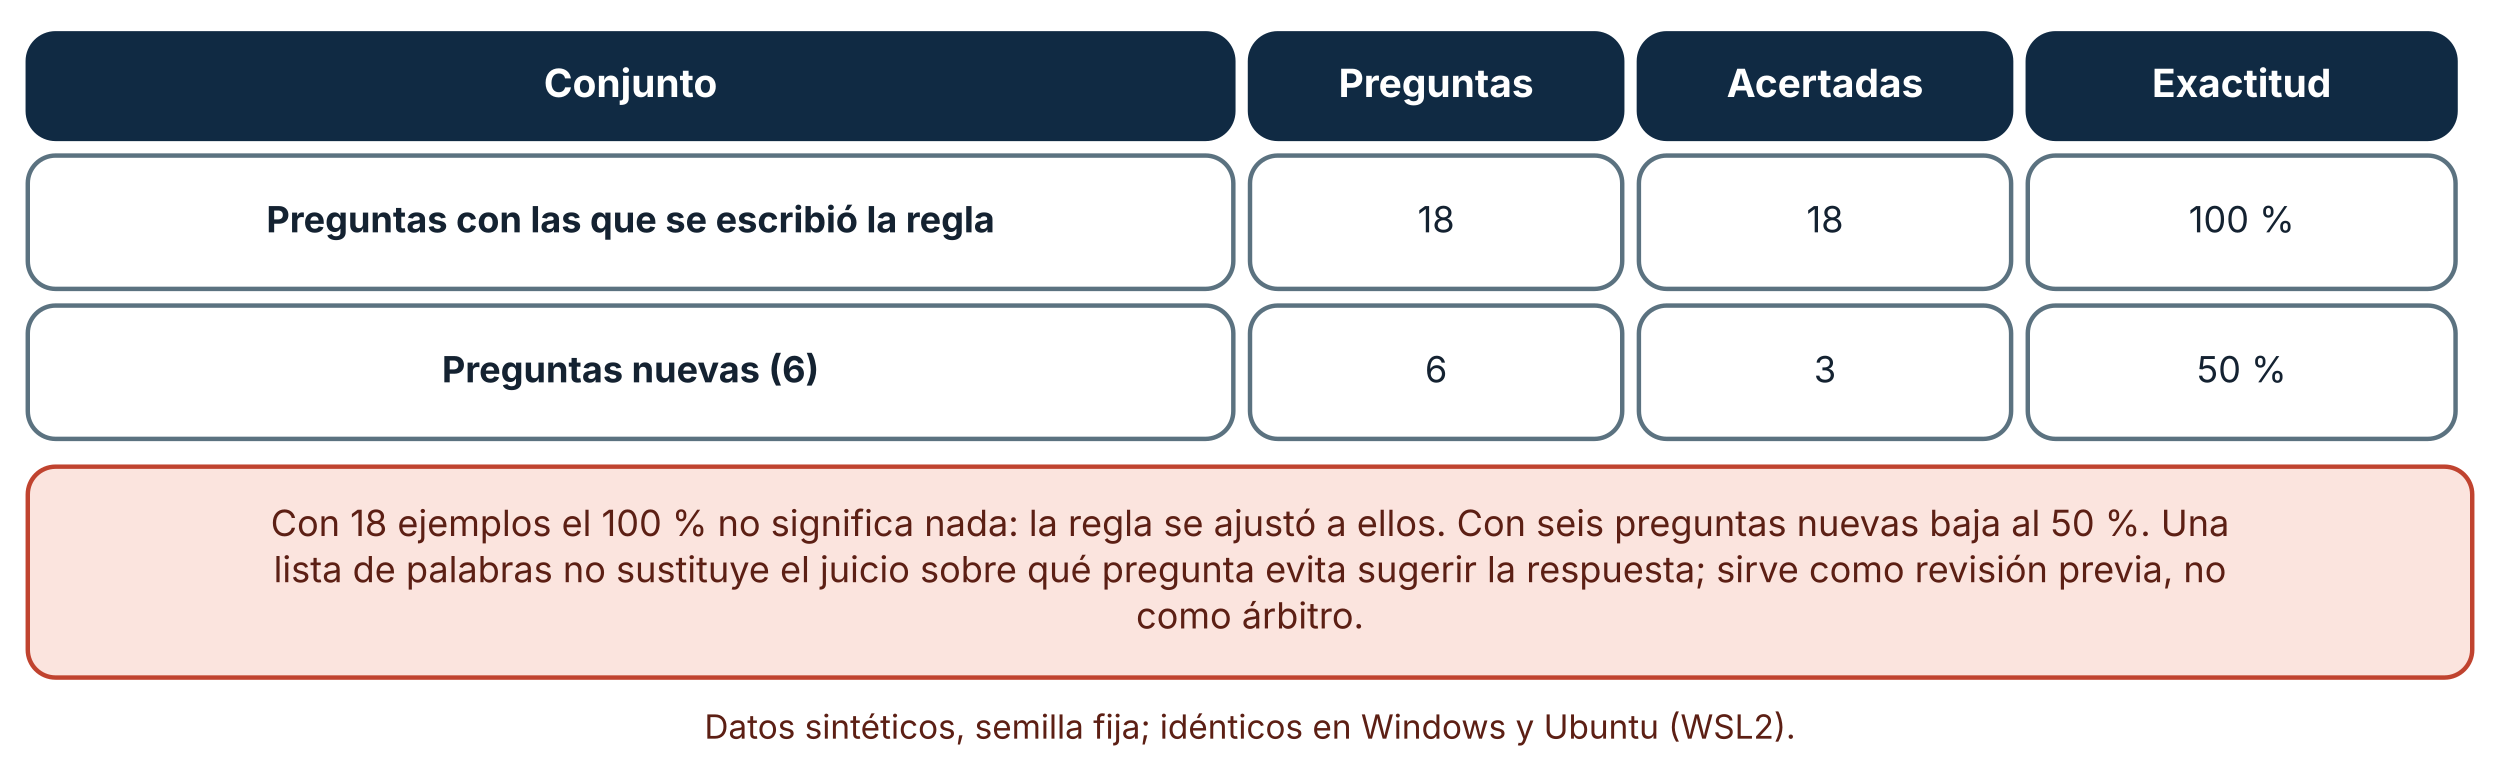
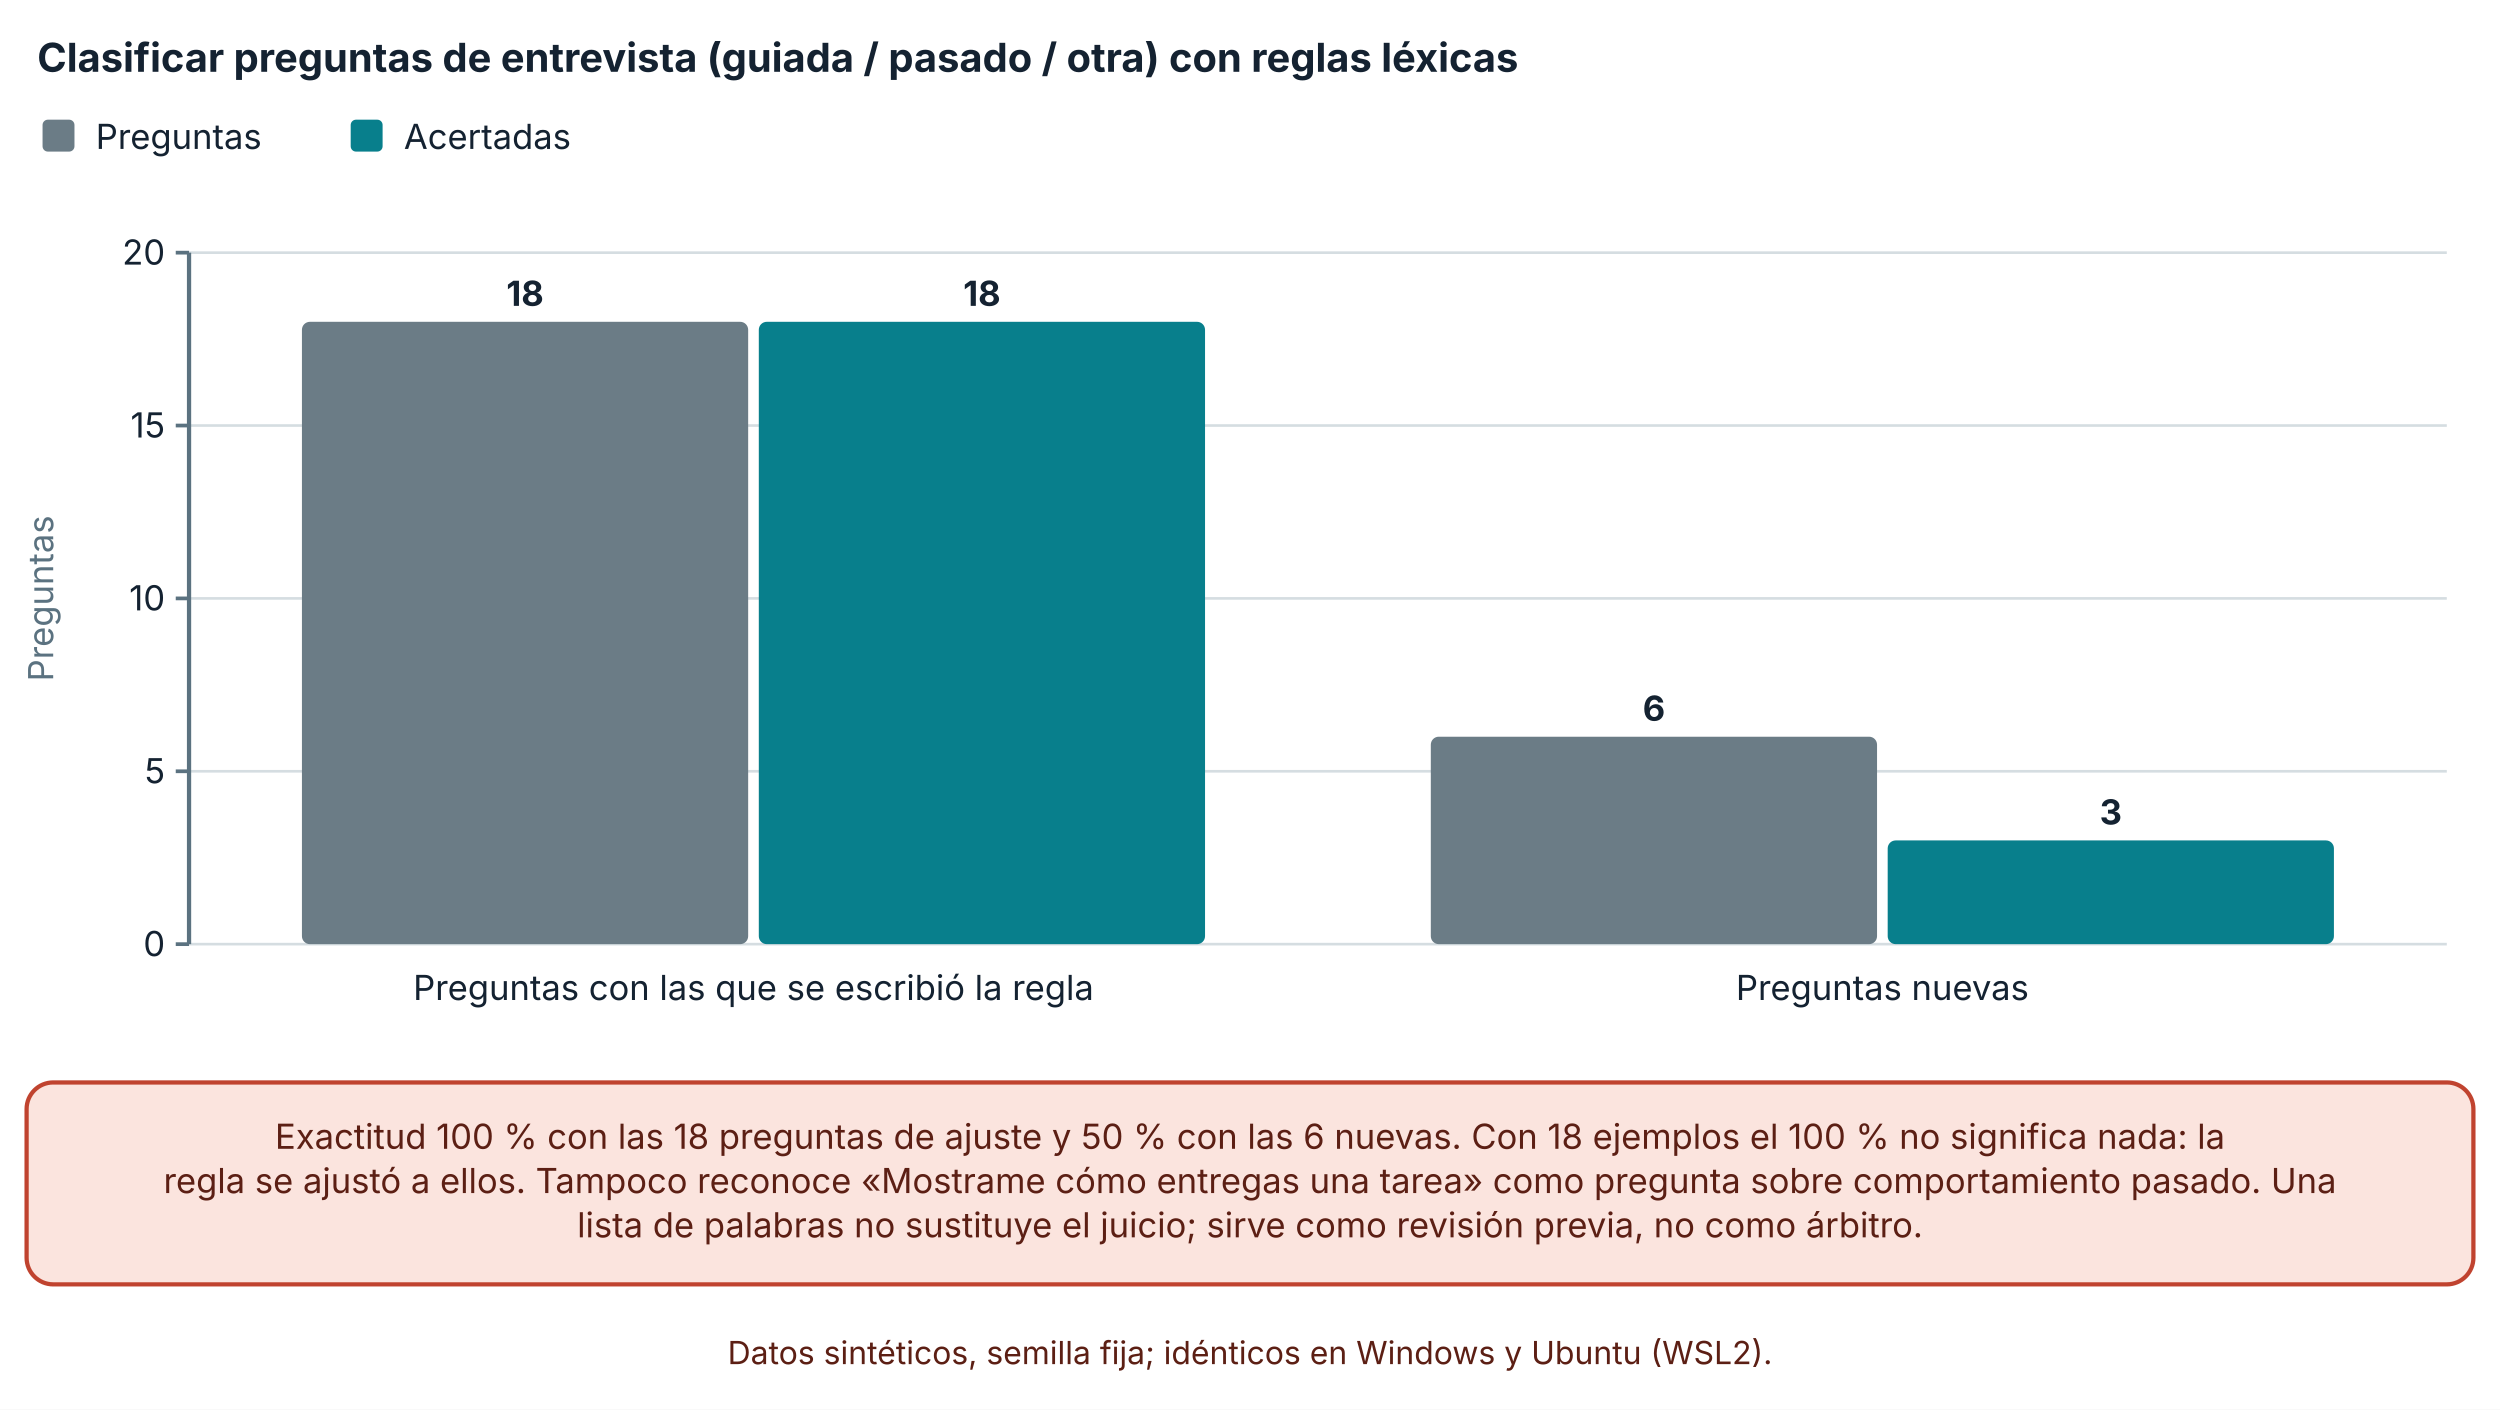
- <svg xmlns="http://www.w3.org/2000/svg" viewBox="0 0 900 279" width="900" height="279" role="img" aria-labelledby="t d" font-family="Inter, 'Segoe UI', system-ui, -apple-system, sans-serif">
+ <svg xmlns="http://www.w3.org/2000/svg" viewBox="0 0 940 530" width="940" height="530" role="img" aria-labelledby="t d" font-family="Inter, 'Segoe UI', system-ui, -apple-system, sans-serif">
  <defs>
    <marker id="arrow" viewBox="0 0 10 10" refX="9" refY="5" markerWidth="8" markerHeight="8" orient="auto-start-reverse">
      <path d="M0,0 L10,5 L0,10 z" fill="#32505f" />
    </marker>
    <marker id="arrow-coral" viewBox="0 0 10 10" refX="9" refY="5" markerWidth="8" markerHeight="8" orient="auto-start-reverse">
      <path d="M0,0 L10,5 L0,10 z" fill="#c0432f" />
    </marker>
  </defs>
-   <rect width="900" height="279" fill="#ffffff" />
-   <rect x="10" y="12" width="434" height="38" rx="10" fill="#102a43" stroke="#102a43" stroke-width="1.6" />
-   <text x="227" y="34.92" font-size="14" text-anchor="middle" font-weight="700" fill="#ffffff">
-     <tspan x="227" dy="0">Conjunto</tspan>
+   <rect width="940" height="530" fill="#ffffff" />
+   <text x="14" y="27" font-size="15" text-anchor="start" font-weight="700" fill="#142231">
+     <tspan x="14" dy="0">Clasificar preguntas de entrevista (guiada / pasado / otra) con reglas léxicas</tspan>
  </text>
-   <rect x="450" y="12" width="134" height="38" rx="10" fill="#102a43" stroke="#102a43" stroke-width="1.6" />
-   <text x="517" y="34.92" font-size="14" text-anchor="middle" font-weight="700" fill="#ffffff">
-     <tspan x="517" dy="0">Preguntas</tspan>
+   <rect x="16" y="45" width="12" height="12" rx="2" fill="#6b7c86" />
+   <text x="36" y="56" font-size="13" text-anchor="start" font-weight="400" fill="#142231">
+     <tspan x="36" dy="0">Preguntas</tspan>
  </text>
-   <rect x="590" y="12" width="134" height="38" rx="10" fill="#102a43" stroke="#102a43" stroke-width="1.6" />
-   <text x="657" y="34.92" font-size="14" text-anchor="middle" font-weight="700" fill="#ffffff">
-     <tspan x="657" dy="0">Acertadas</tspan>
+   <rect x="131.86" y="45" width="12" height="12" rx="2" fill="#087f8c" />
+   <text x="151.86" y="56" font-size="13" text-anchor="start" font-weight="400" fill="#142231">
+     <tspan x="151.86" dy="0">Acertadas</tspan>
  </text>
-   <rect x="730" y="12" width="154" height="38" rx="10" fill="#102a43" stroke="#102a43" stroke-width="1.6" />
-   <text x="807" y="34.92" font-size="14" text-anchor="middle" font-weight="700" fill="#ffffff">
-     <tspan x="807" dy="0">Exactitud</tspan>
+   <line x1="71.08" y1="355" x2="920" y2="355" stroke="#d5dde1" stroke-width="1" />
+   <line x1="66.08" y1="355" x2="71.08" y2="355" stroke="#5b7280" stroke-width="1.4" />
+   <text x="62.08" y="359.5" font-size="13" text-anchor="end" font-weight="400" fill="#142231">
+     <tspan x="62.08" dy="0">0</tspan>
  </text>
-   <rect x="10" y="56" width="434" height="48" rx="10" fill="#ffffff" stroke="#5b7280" stroke-width="1.6" />
-   <text x="227" y="83.64" font-size="13" text-anchor="middle" font-weight="700" fill="#142231">
-     <tspan x="227" dy="0">Preguntas con las que se escribió la regla</tspan>
+   <line x1="71.08" y1="290" x2="920" y2="290" stroke="#d5dde1" stroke-width="1" />
+   <line x1="66.08" y1="290" x2="71.08" y2="290" stroke="#5b7280" stroke-width="1.4" />
+   <text x="62.08" y="294.5" font-size="13" text-anchor="end" font-weight="400" fill="#142231">
+     <tspan x="62.08" dy="0">5</tspan>
  </text>
-   <rect x="450" y="56" width="134" height="48" rx="10" fill="#ffffff" stroke="#5b7280" stroke-width="1.6" />
-   <text x="517" y="83.64" font-size="13" text-anchor="middle" font-weight="400" fill="#142231">
-     <tspan x="517" dy="0">18</tspan>
+   <line x1="71.08" y1="225" x2="920" y2="225" stroke="#d5dde1" stroke-width="1" />
+   <line x1="66.08" y1="225" x2="71.08" y2="225" stroke="#5b7280" stroke-width="1.4" />
+   <text x="62.08" y="229.5" font-size="13" text-anchor="end" font-weight="400" fill="#142231">
+     <tspan x="62.08" dy="0">10</tspan>
  </text>
-   <rect x="590" y="56" width="134" height="48" rx="10" fill="#ffffff" stroke="#5b7280" stroke-width="1.6" />
-   <text x="657" y="83.64" font-size="13" text-anchor="middle" font-weight="400" fill="#142231">
-     <tspan x="657" dy="0">18</tspan>
+   <line x1="71.08" y1="160" x2="920" y2="160" stroke="#d5dde1" stroke-width="1" />
+   <line x1="66.08" y1="160" x2="71.08" y2="160" stroke="#5b7280" stroke-width="1.4" />
+   <text x="62.08" y="164.5" font-size="13" text-anchor="end" font-weight="400" fill="#142231">
+     <tspan x="62.08" dy="0">15</tspan>
  </text>
-   <rect x="730" y="56" width="154" height="48" rx="10" fill="#ffffff" stroke="#5b7280" stroke-width="1.6" />
-   <text x="807" y="83.64" font-size="13" text-anchor="middle" font-weight="400" fill="#142231">
-     <tspan x="807" dy="0">100 %</tspan>
+   <line x1="71.08" y1="95" x2="920" y2="95" stroke="#d5dde1" stroke-width="1" />
+   <line x1="66.08" y1="95" x2="71.08" y2="95" stroke="#5b7280" stroke-width="1.4" />
+   <text x="62.08" y="99.5" font-size="13" text-anchor="end" font-weight="400" fill="#142231">
+     <tspan x="62.08" dy="0">20</tspan>
  </text>
-   <rect x="10" y="110" width="434" height="48" rx="10" fill="#ffffff" stroke="#5b7280" stroke-width="1.6" />
-   <text x="227" y="137.64" font-size="13" text-anchor="middle" font-weight="700" fill="#142231">
-     <tspan x="227" dy="0">Preguntas nuevas (6)</tspan>
+   <line x1="71.08" y1="95" x2="71.08" y2="355" stroke="#5b7280" stroke-width="1.6" />
+   <text x="20" y="225" font-size="13" text-anchor="middle" font-weight="400" fill="#5b7280" transform="rotate(-90 20 225)">Preguntas</text>
+   <rect x="113.526" y="121" width="167.784" height="234" rx="3" fill="#6b7c86" />
+   <text x="197.418" y="115" font-size="13" text-anchor="middle" font-weight="700" fill="#142231">
+     <tspan x="197.418" dy="0">18</tspan>
  </text>
-   <rect x="450" y="110" width="134" height="48" rx="10" fill="#ffffff" stroke="#5b7280" stroke-width="1.6" />
-   <text x="517" y="137.64" font-size="13" text-anchor="middle" font-weight="400" fill="#142231">
-     <tspan x="517" dy="0">6</tspan>
+   <rect x="285.31" y="121" width="167.784" height="234" rx="3" fill="#087f8c" />
+   <text x="369.202" y="115" font-size="13" text-anchor="middle" font-weight="700" fill="#142231">
+     <tspan x="369.202" dy="0">18</tspan>
  </text>
-   <rect x="590" y="110" width="134" height="48" rx="10" fill="#ffffff" stroke="#5b7280" stroke-width="1.6" />
-   <text x="657" y="137.64" font-size="13" text-anchor="middle" font-weight="400" fill="#142231">
-     <tspan x="657" dy="0">3</tspan>
+   <text x="283.31" y="376" font-size="13" text-anchor="middle" font-weight="400" fill="#142231">
+     <tspan x="283.31" dy="0">Preguntas con las que se escribió la regla</tspan>
  </text>
-   <rect x="730" y="110" width="154" height="48" rx="10" fill="#ffffff" stroke="#5b7280" stroke-width="1.6" />
-   <text x="807" y="137.64" font-size="13" text-anchor="middle" font-weight="400" fill="#142231">
-     <tspan x="807" dy="0">50 %</tspan>
+   <rect x="537.986" y="277" width="167.784" height="78" rx="3" fill="#6b7c86" />
+   <text x="621.878" y="271" font-size="13" text-anchor="middle" font-weight="700" fill="#142231">
+     <tspan x="621.878" dy="0">6</tspan>
  </text>
-   <rect x="10" y="168" width="880" height="75.92" rx="10" fill="#fbe4de" stroke="#c0432f" stroke-width="1.6" />
-   <text x="450" y="192.96" font-size="13" text-anchor="middle" font-weight="400" fill="#5c1f14">
-     <tspan x="450" dy="0">Con 18 ejemplos el 100 % no significa nada: la regla se ajustó a ellos. Con seis preguntas nuevas baja al 50 %. Una</tspan>
+   <rect x="709.77" y="316" width="167.784" height="39" rx="3" fill="#087f8c" />
+   <text x="793.662" y="310" font-size="13" text-anchor="middle" font-weight="700" fill="#142231">
+     <tspan x="793.662" dy="0">3</tspan>
  </text>
-   <text x="450" y="209.6" font-size="13" text-anchor="middle" font-weight="400" fill="#5c1f14">
-     <tspan x="450" dy="0">lista de palabras no sustituye el juicio sobre qué pregunta evita sugerir la respuesta; sirve como revisión previa, no</tspan>
+   <text x="707.77" y="376" font-size="13" text-anchor="middle" font-weight="400" fill="#142231">
+     <tspan x="707.77" dy="0">Preguntas nuevas</tspan>
  </text>
-   <text x="450" y="226.24" font-size="13" text-anchor="middle" font-weight="400" fill="#5c1f14">
-     <tspan x="450" dy="0">como árbitro.</tspan>
+   <rect x="10" y="407" width="920" height="75.92" rx="10" fill="#fbe4de" stroke="#c0432f" stroke-width="1.6" />
+   <text x="470" y="431.96" font-size="13" text-anchor="middle" font-weight="400" fill="#5c1f14">
+     <tspan x="470" dy="0">Exactitud 100 % con las 18 preguntas de ajuste y 50 % con las 6 nuevas. Con 18 ejemplos el 100 % no significa nada: la</tspan>
  </text>
-   <text x="450" y="265.92" font-size="12" text-anchor="middle" font-weight="400" fill="#5c1f14">
-     <tspan x="450" dy="0">Datos sintéticos, semilla fija; idénticos en Windows y Ubuntu (WSL2).</tspan>
+   <text x="470" y="448.6" font-size="13" text-anchor="middle" font-weight="400" fill="#5c1f14">
+     <tspan x="470" dy="0">regla se ajustó a ellos. Tampoco reconoce «Mostrame cómo entregas una tarea» como pregunta sobre comportamiento pasado. Una</tspan>
+   </text>
+   <text x="470" y="465.24" font-size="13" text-anchor="middle" font-weight="400" fill="#5c1f14">
+     <tspan x="470" dy="0">lista de palabras no sustituye el juicio; sirve como revisión previa, no como árbitro.</tspan>
+   </text>
+   <text x="470" y="512.92" font-size="12" text-anchor="middle" font-weight="400" fill="#5c1f14">
+     <tspan x="470" dy="0">Datos sintéticos, semilla fija; idénticos en Windows y Ubuntu (WSL2).</tspan>
  </text>
</svg>
